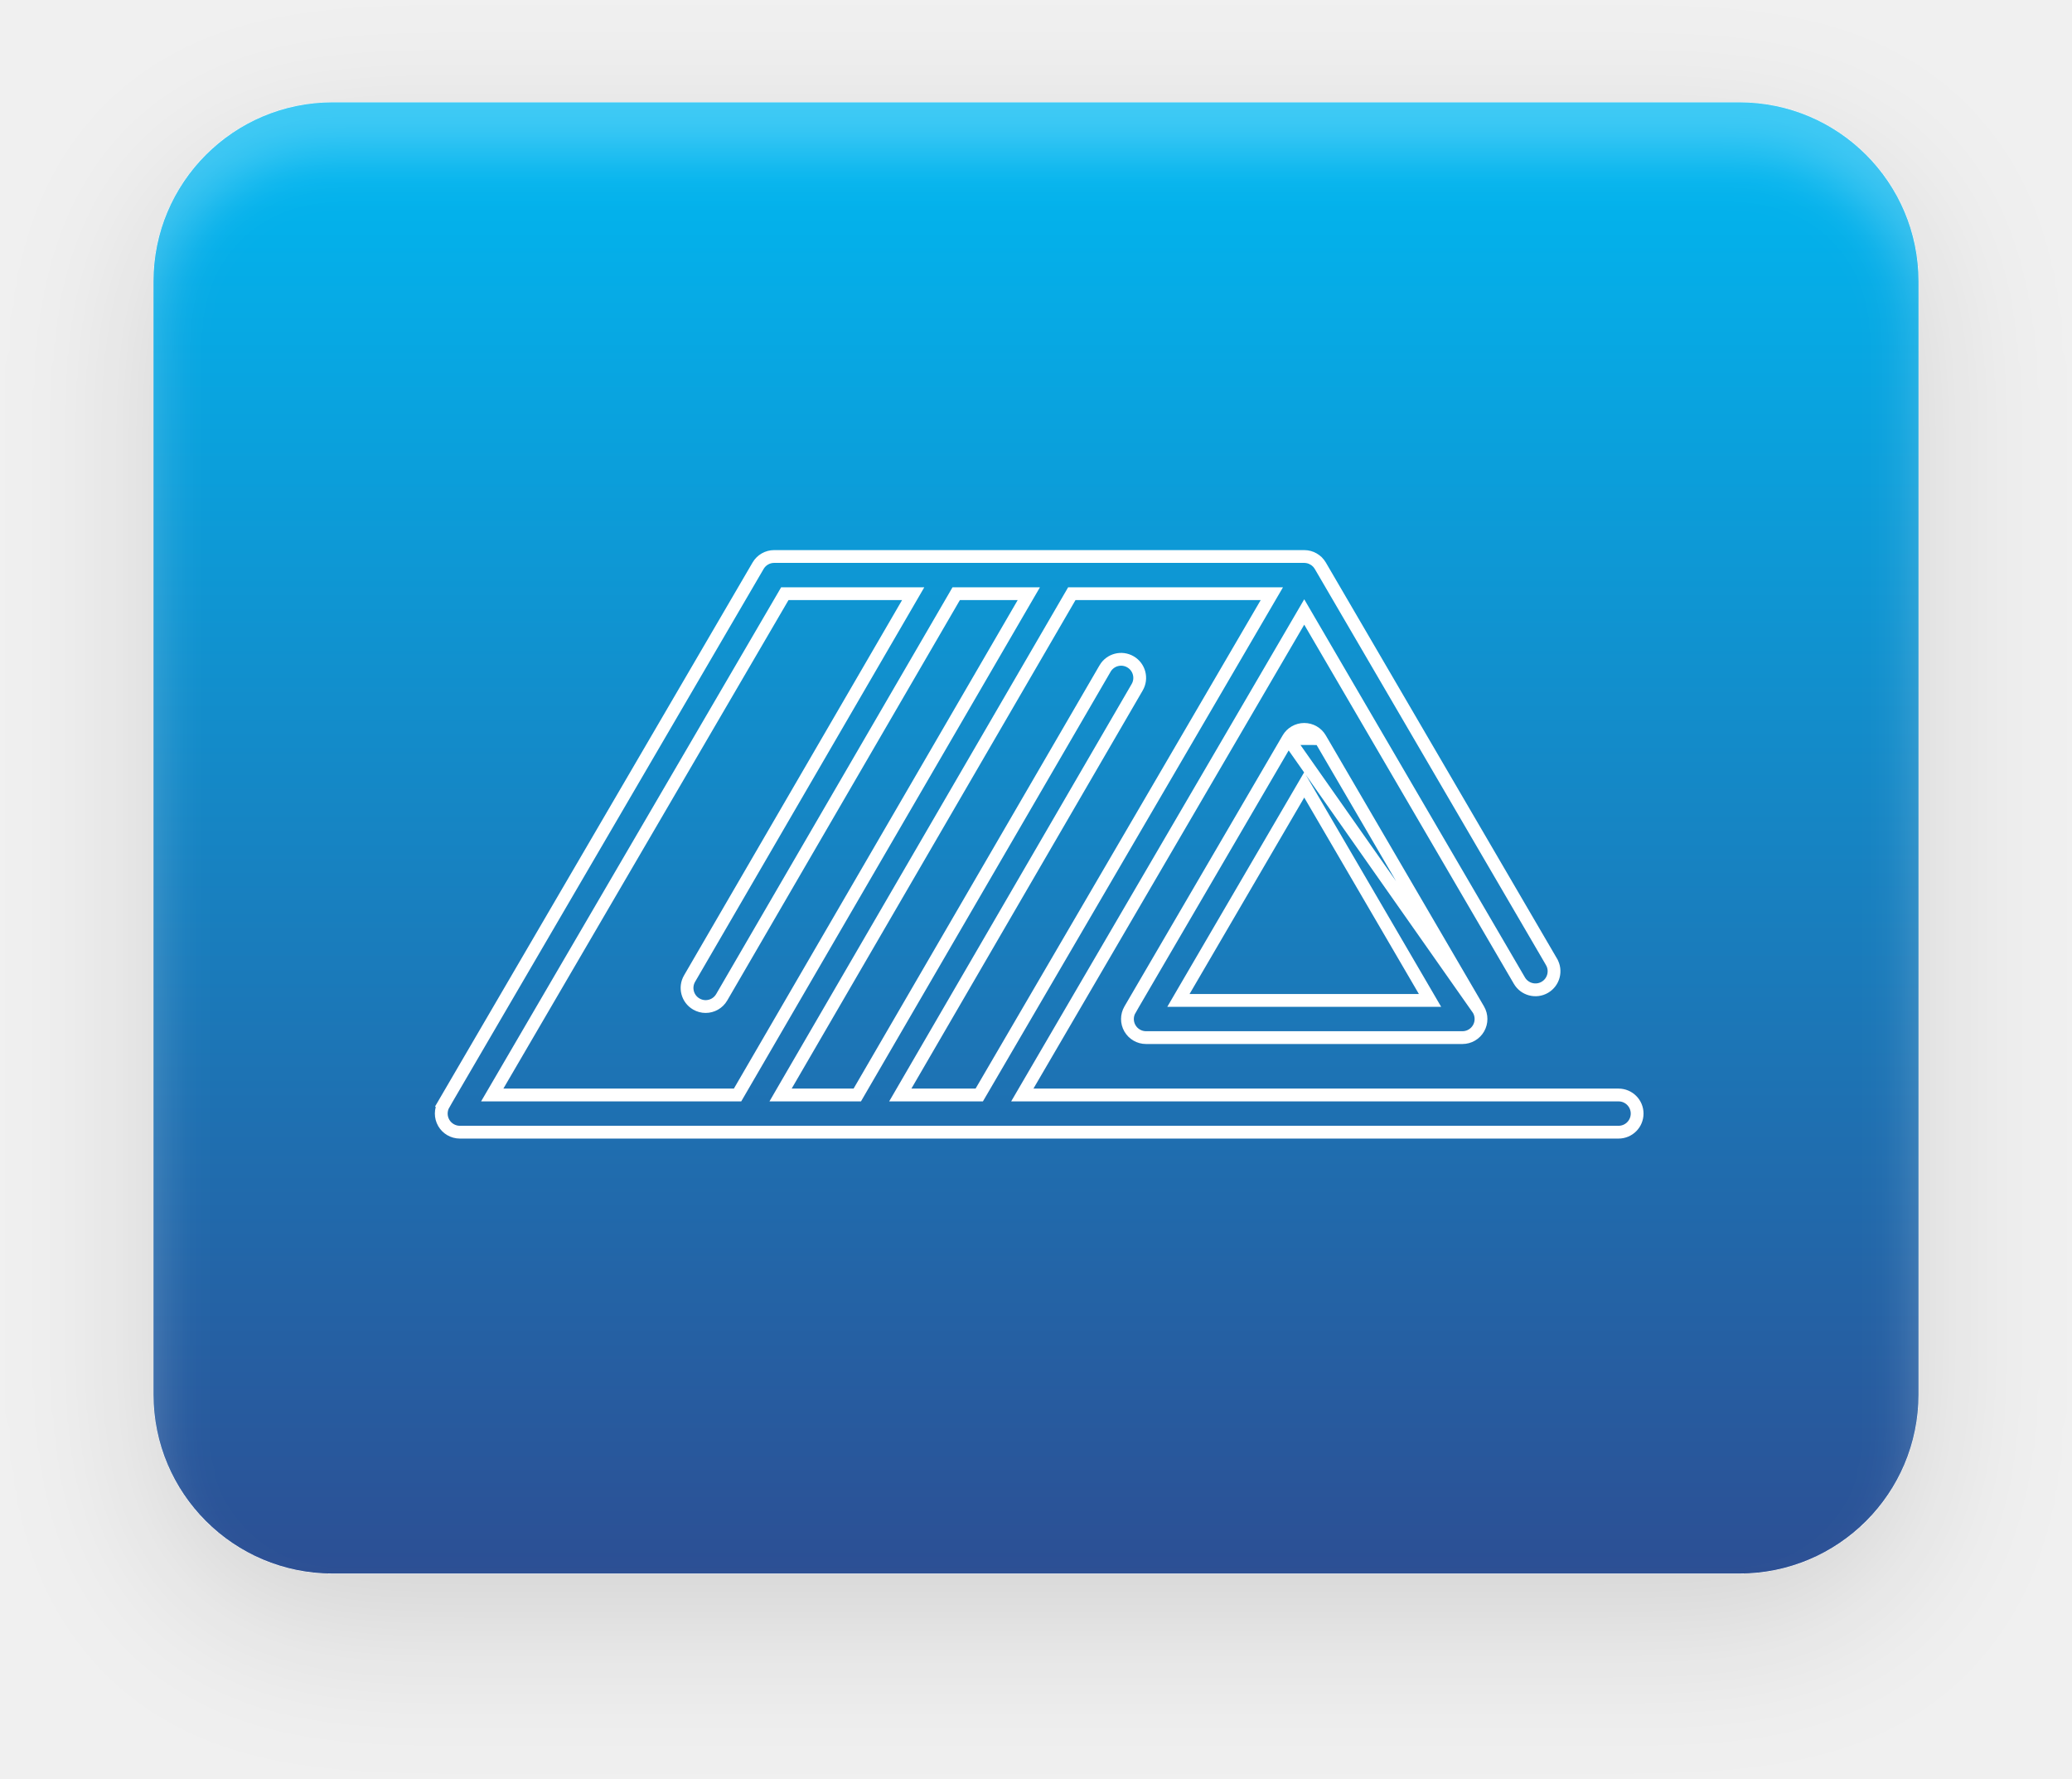
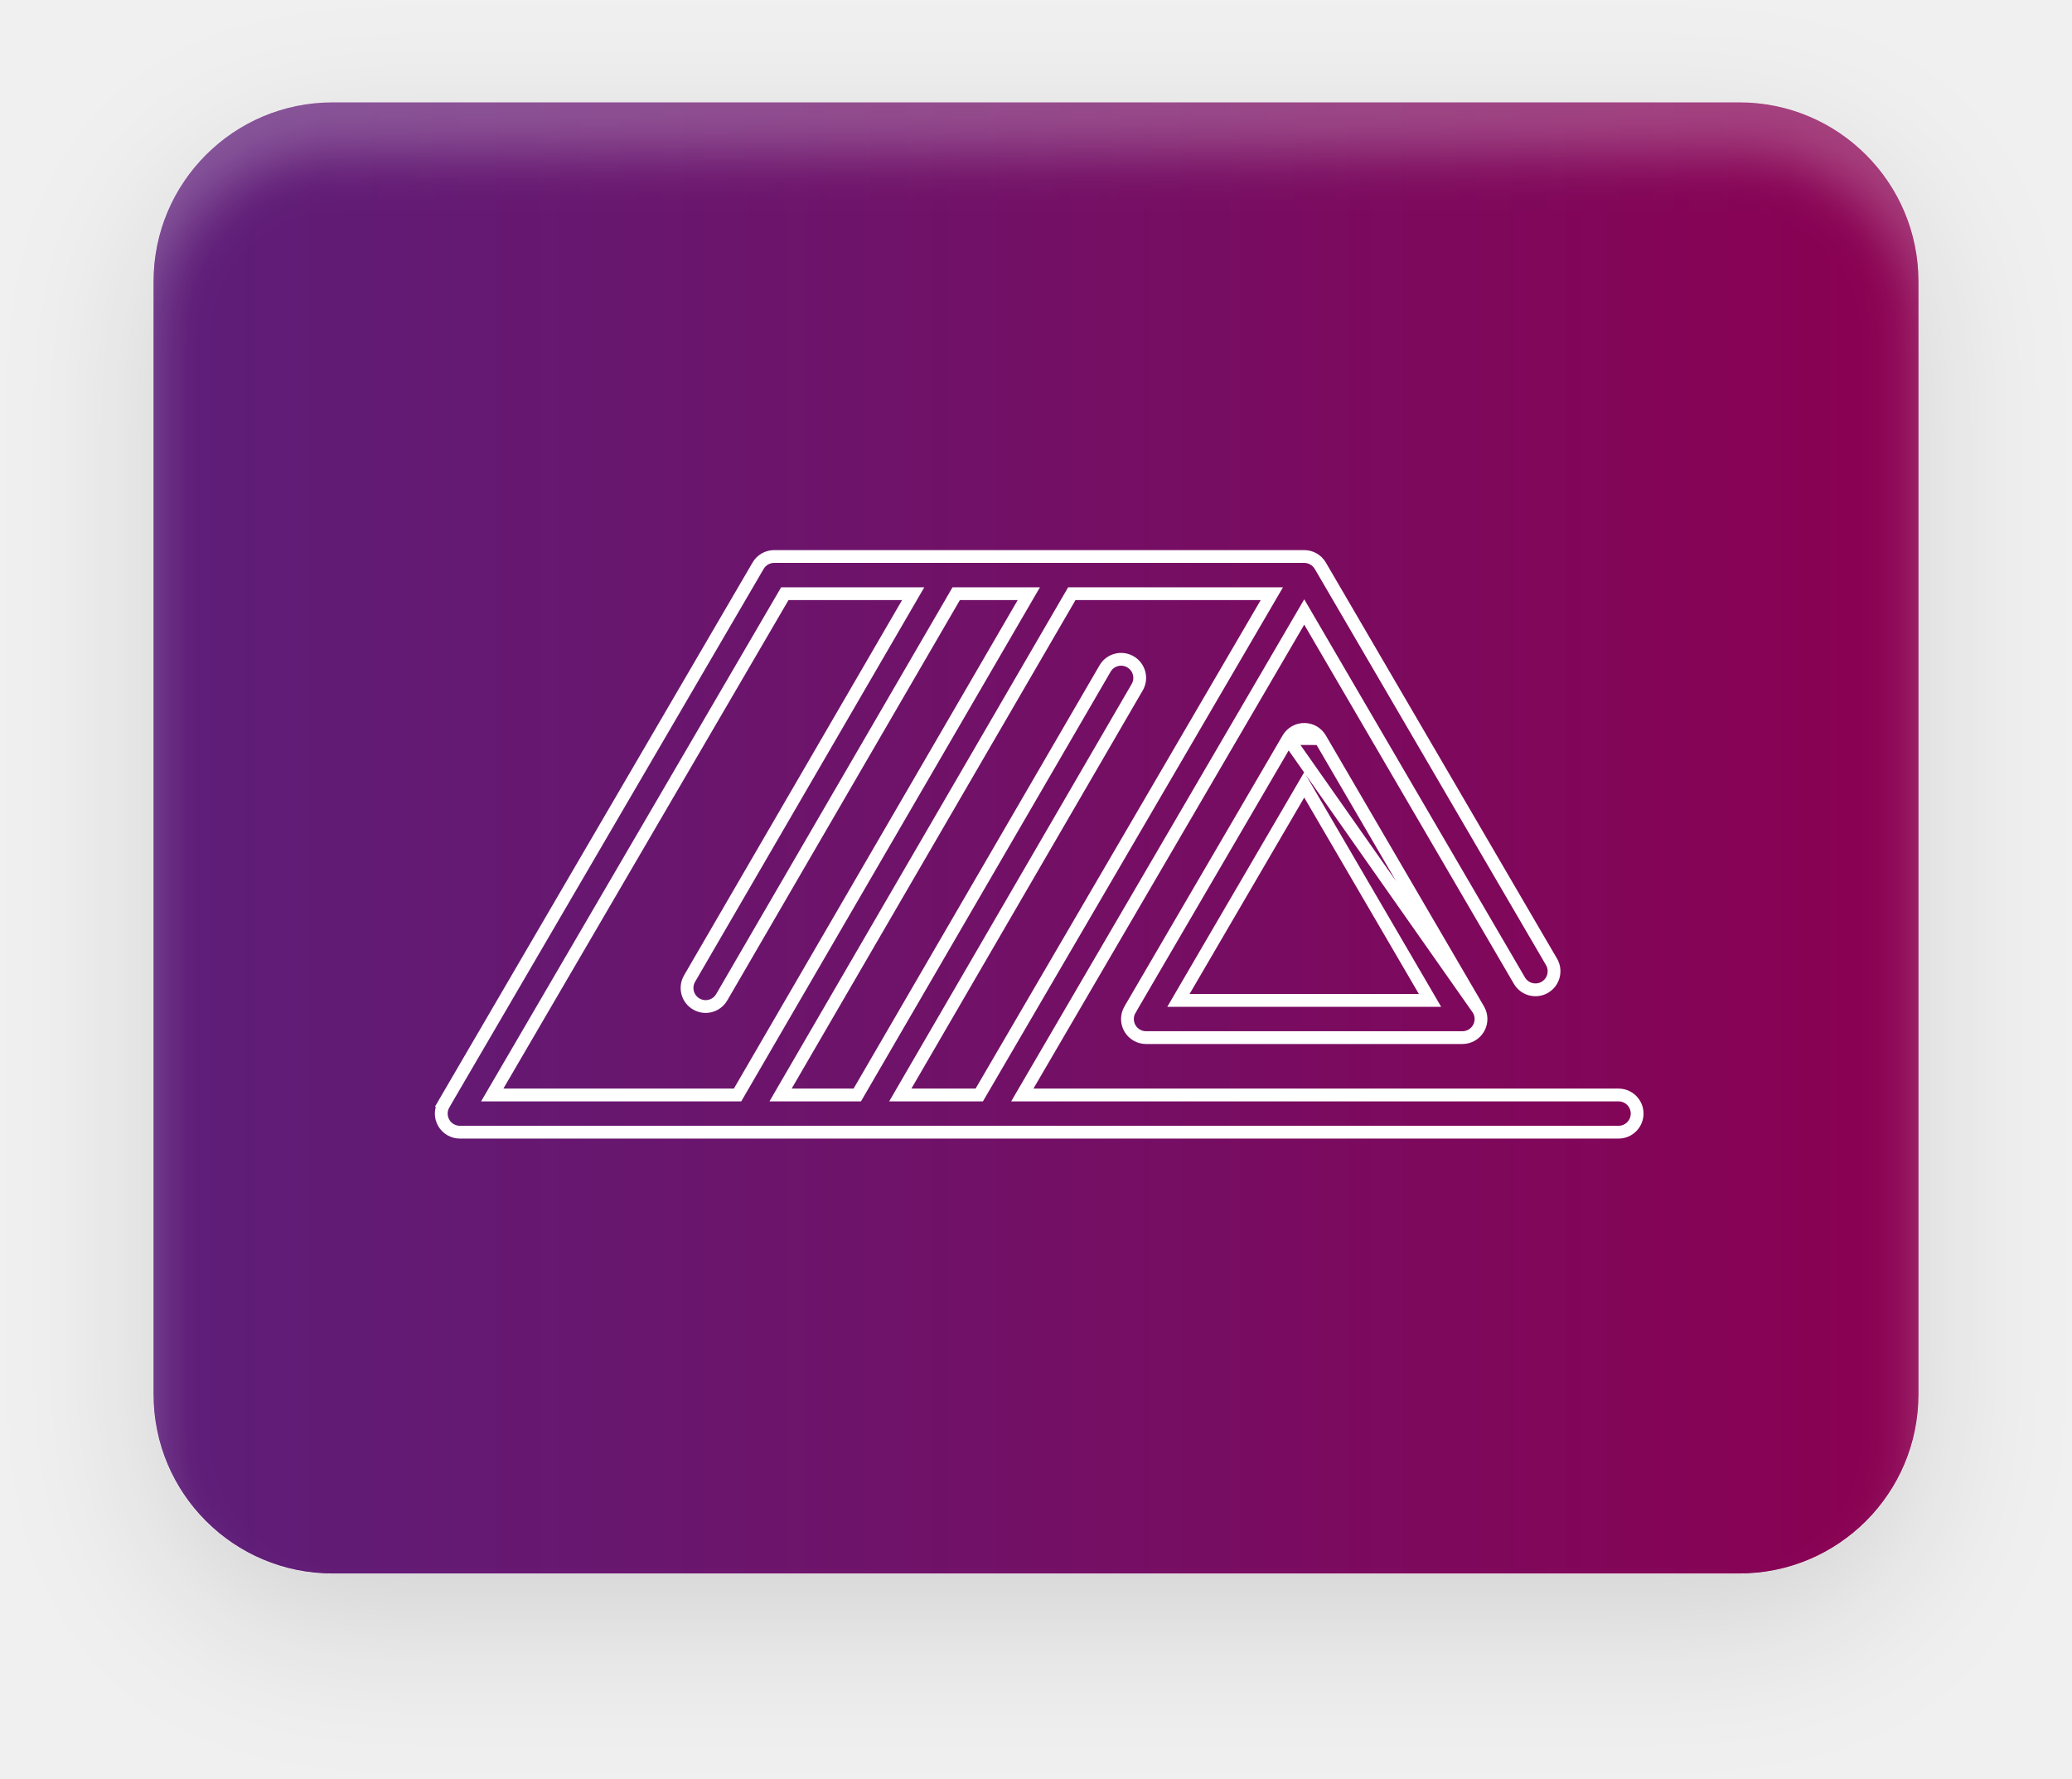
<svg xmlns="http://www.w3.org/2000/svg" width="162" height="139" viewBox="0 0 162 139" fill="none">
-   <g filter="url(#filter0_di_314_80)">
-     <rect x="12" y="8" width="138" height="115" rx="14" fill="url(#paint0_linear_314_80)" />
+   <g filter="url(#filter0_di_412_851)">
+     <rect x="12" y="8" width="138" height="115" rx="14" fill="url(#paint0_linear_412_851)" />
  </g>
  <path d="M100.716 57.735L100.716 57.736L88.348 78.921L87.973 78.703L88.348 78.921C88.085 79.371 88.083 79.927 88.342 80.378L88.342 80.378C88.602 80.829 89.082 81.108 89.603 81.108H114.341C114.861 81.108 115.342 80.829 115.601 80.378L115.601 80.378C115.86 79.927 115.858 79.371 115.596 78.921L115.596 78.921M100.716 57.735L115.596 78.921M100.716 57.735C100.977 57.289 101.455 57.015 101.972 57.015C102.489 57.015 102.967 57.289 103.227 57.736C103.227 57.736 103.227 57.736 103.227 57.736M100.716 57.735L103.227 57.736M115.596 78.921L103.227 57.736M115.596 78.921L103.227 57.736M92.574 77.448L92.135 78.201H93.006H110.938H111.808L111.369 77.448L102.404 62.091L101.972 61.351L101.54 62.091L92.574 77.448ZM80.368 84.84L79.929 85.593H80.8H126.546C127.349 85.593 128 86.243 128 87.046C128 87.849 127.35 88.5 126.547 88.5H67.868C67.866 88.5 67.864 88.5 67.862 88.5C67.86 88.5 67.858 88.5 67.856 88.5H58.507C58.505 88.5 58.503 88.5 58.501 88.5C58.499 88.5 58.497 88.5 58.495 88.5H35.954C35.433 88.5 34.952 88.221 34.693 87.77L34.693 87.77C34.434 87.318 34.436 86.763 34.698 86.313L34.267 86.061L34.698 86.313L59.273 44.221L59.273 44.221C59.533 43.775 60.011 43.5 60.528 43.5H101.971C102.026 43.5 102.083 43.504 102.146 43.512C102.152 43.513 102.154 43.513 102.159 43.514C102.165 43.515 102.173 43.516 102.194 43.519C102.239 43.526 102.282 43.535 102.325 43.545L102.327 43.546L102.34 43.549C102.355 43.553 102.359 43.554 102.364 43.555L102.367 43.556C102.423 43.572 102.475 43.589 102.523 43.609L102.532 43.612L102.538 43.615C102.585 43.635 102.633 43.658 102.683 43.687C102.684 43.687 102.685 43.688 102.688 43.69L102.699 43.697L102.715 43.707C102.755 43.731 102.793 43.756 102.829 43.782L102.829 43.782L102.833 43.785C102.848 43.796 102.859 43.804 102.867 43.81L102.867 43.81C102.909 43.843 102.947 43.876 102.981 43.909L102.983 43.91C102.99 43.918 102.997 43.924 103.001 43.928L103.003 43.929C103.038 43.964 103.072 44.004 103.108 44.048C103.111 44.052 103.112 44.054 103.115 44.059C103.119 44.063 103.124 44.07 103.134 44.083C103.162 44.121 103.188 44.159 103.211 44.197C103.219 44.211 103.227 44.222 103.232 44.23C103.233 44.232 103.234 44.234 103.236 44.235L121.305 75.186L121.305 75.187C121.71 75.88 121.476 76.77 120.783 77.175L120.783 77.175C120.09 77.579 119.199 77.346 118.795 76.652L118.795 76.652L102.404 48.577L101.972 47.837L101.54 48.577L80.368 84.84ZM67.831 88.501C67.831 88.501 67.831 88.501 67.832 88.501L67.831 88.501ZM103.01 43.935C103.011 43.936 103.01 43.935 103.008 43.933L103.01 43.935ZM103.227 44.221L103.227 44.221L103.227 44.221ZM76.276 85.593H76.563L76.708 85.345L99.001 47.159L99.44 46.407H98.569H84.089H83.801L83.656 46.656L61.465 84.841L61.029 85.593H61.898H66.739H67.027L67.171 85.344L86.398 52.261L86.398 52.26C86.801 51.566 87.691 51.33 88.385 51.734L88.385 51.734C89.079 52.137 89.315 53.027 88.911 53.721C88.911 53.721 88.911 53.721 88.911 53.721L70.826 84.841L70.389 85.593H71.258H76.276ZM61.65 46.407H61.362L61.218 46.655L38.925 84.84L38.485 85.593H39.356H57.379H57.666L57.811 85.344L80.002 47.158L80.439 46.407H79.57H75.049H74.761L74.617 46.656L56.427 77.955L56.427 77.955C56.158 78.419 55.671 78.679 55.169 78.679C54.921 78.679 54.671 78.615 54.44 78.481C53.746 78.078 53.51 77.189 53.914 76.494L70.962 47.158L71.398 46.407H70.53H61.65Z" stroke="white" />
  <defs>
-     <filter id="filter0_di_314_80" x="0" y="0" width="162" height="139" filterUnits="userSpaceOnUse" color-interpolation-filters="sRGB">
+     <filter id="filter0_di_412_851" x="0" y="0" width="162" height="139" filterUnits="userSpaceOnUse" color-interpolation-filters="sRGB">
      <feFlood flood-opacity="0" result="BackgroundImageFix" />
      <feColorMatrix in="SourceAlpha" type="matrix" values="0 0 0 0 0 0 0 0 0 0 0 0 0 0 0 0 0 0 127 0" result="hardAlpha" />
      <feOffset dy="4" />
      <feGaussianBlur stdDeviation="6" />
      <feComposite in2="hardAlpha" operator="out" />
      <feColorMatrix type="matrix" values="0 0 0 0 0 0 0 0 0 0 0 0 0 0 0 0 0 0 0.12 0" />
-       <feBlend mode="normal" in2="BackgroundImageFix" result="effect1_dropShadow_314_80" />
-       <feBlend mode="normal" in="SourceGraphic" in2="effect1_dropShadow_314_80" result="shape" />
+       <feBlend mode="normal" in2="BackgroundImageFix" result="effect1_dropShadow_412_851" />
+       <feBlend mode="normal" in="SourceGraphic" in2="effect1_dropShadow_412_851" result="shape" />
      <feColorMatrix in="SourceAlpha" type="matrix" values="0 0 0 0 0 0 0 0 0 0 0 0 0 0 0 0 0 0 127 0" result="hardAlpha" />
      <feOffset dy="4" />
      <feGaussianBlur stdDeviation="2" />
      <feComposite in2="hardAlpha" operator="arithmetic" k2="-1" k3="1" />
      <feColorMatrix type="matrix" values="0 0 0 0 1 0 0 0 0 1 0 0 0 0 1 0 0 0 0.25 0" />
-       <feBlend mode="normal" in2="shape" result="effect2_innerShadow_314_80" />
+       <feBlend mode="normal" in2="shape" result="effect2_innerShadow_412_851" />
    </filter>
-     <linearGradient id="paint0_linear_314_80" x1="81" y1="8" x2="81" y2="123" gradientUnits="userSpaceOnUse">
-       <stop stop-color="#00B9F2" />
-       <stop offset="1" stop-color="#2C4F94" />
+     <linearGradient id="paint0_linear_412_851" x1="12" y1="65.5" x2="150" y2="65.5" gradientUnits="userSpaceOnUse">
+       <stop stop-color="#5D1E79" />
+       <stop offset="0.6" stop-color="#770D62" />
+       <stop offset="1" stop-color="#8B0051" />
    </linearGradient>
  </defs>
</svg>
